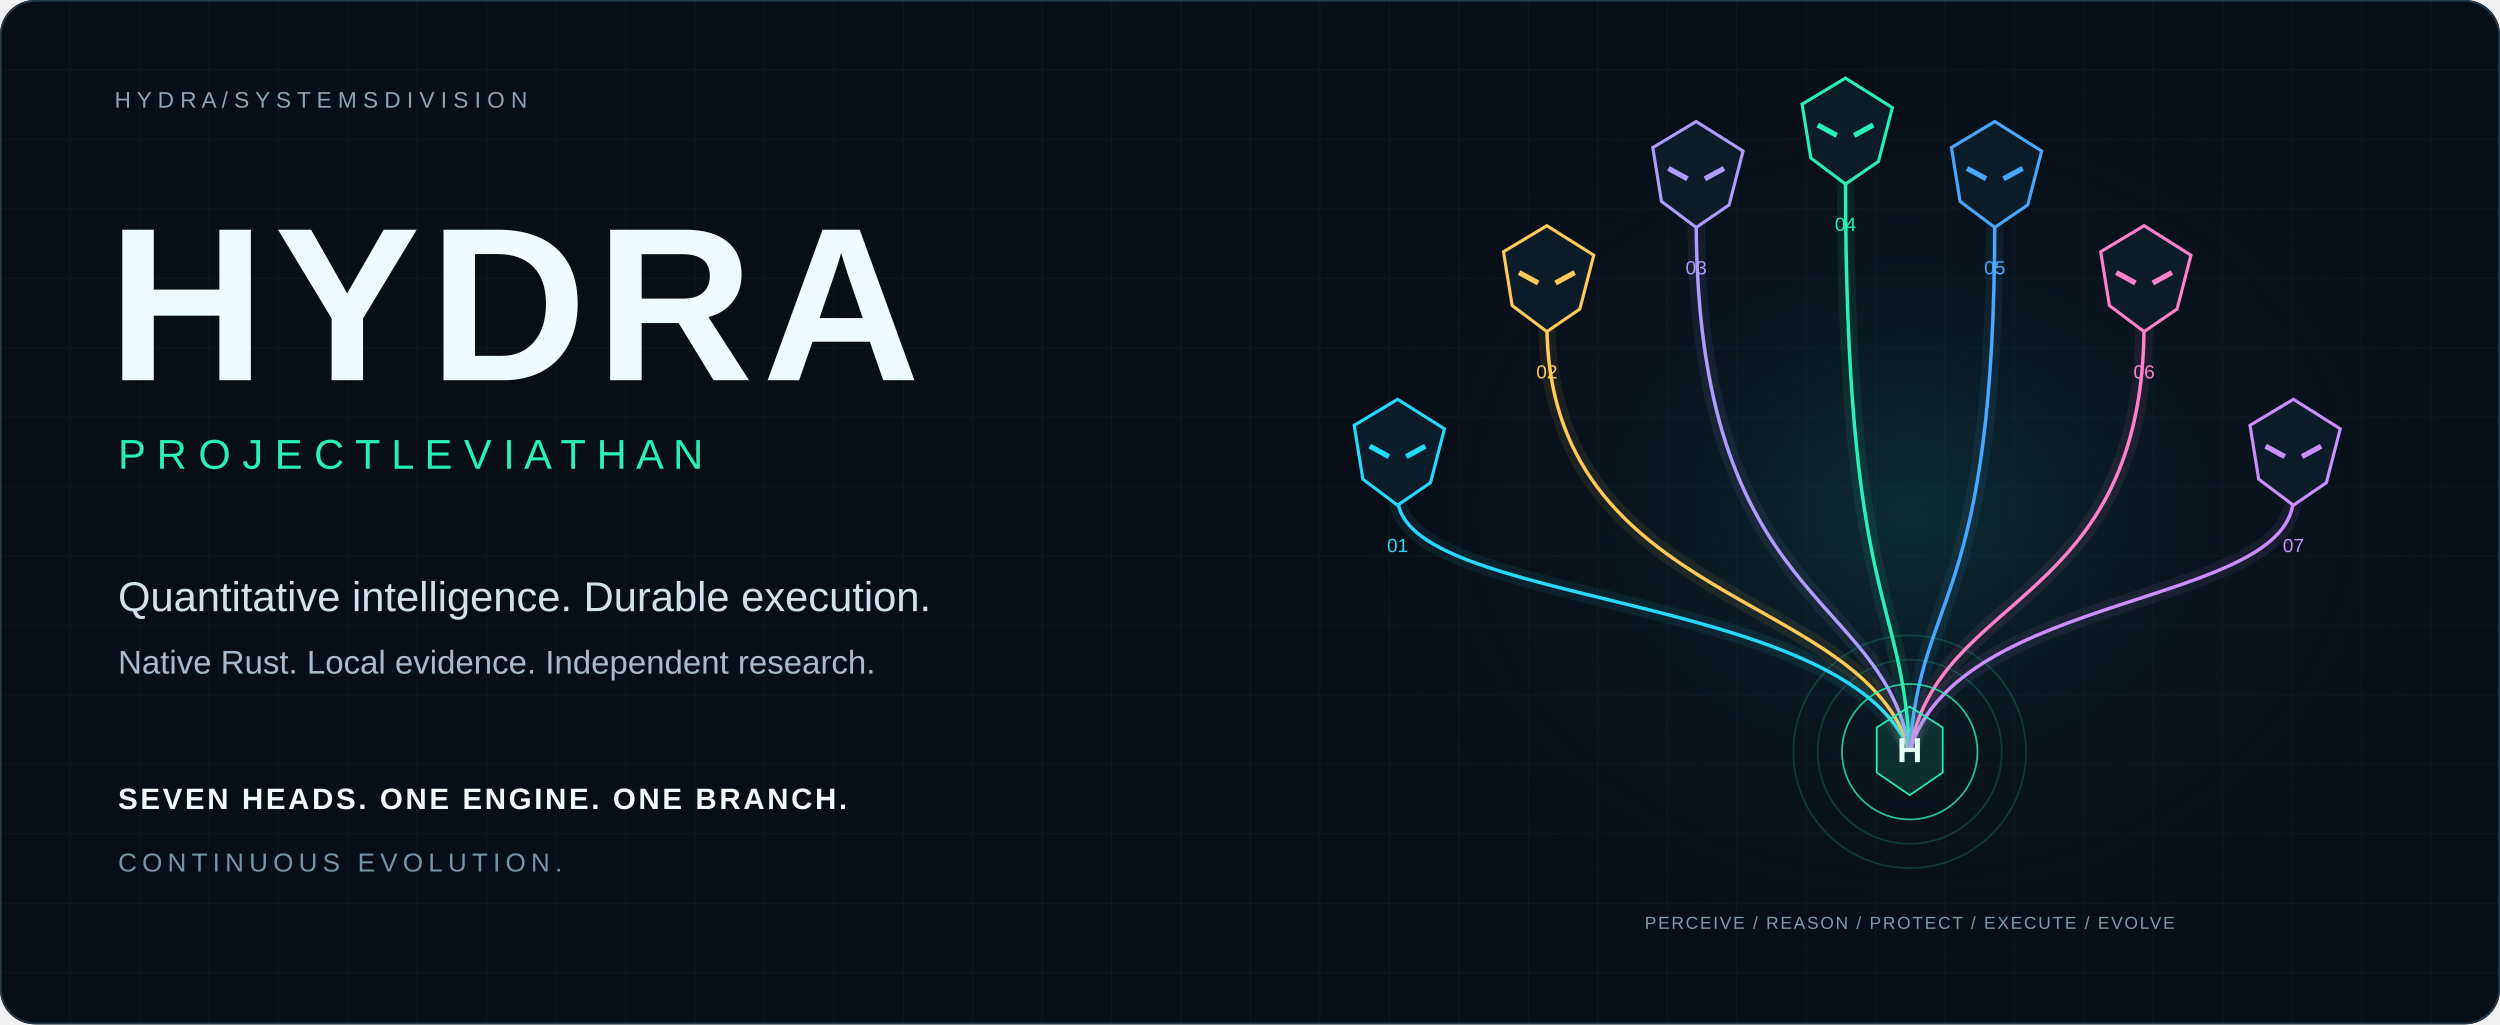
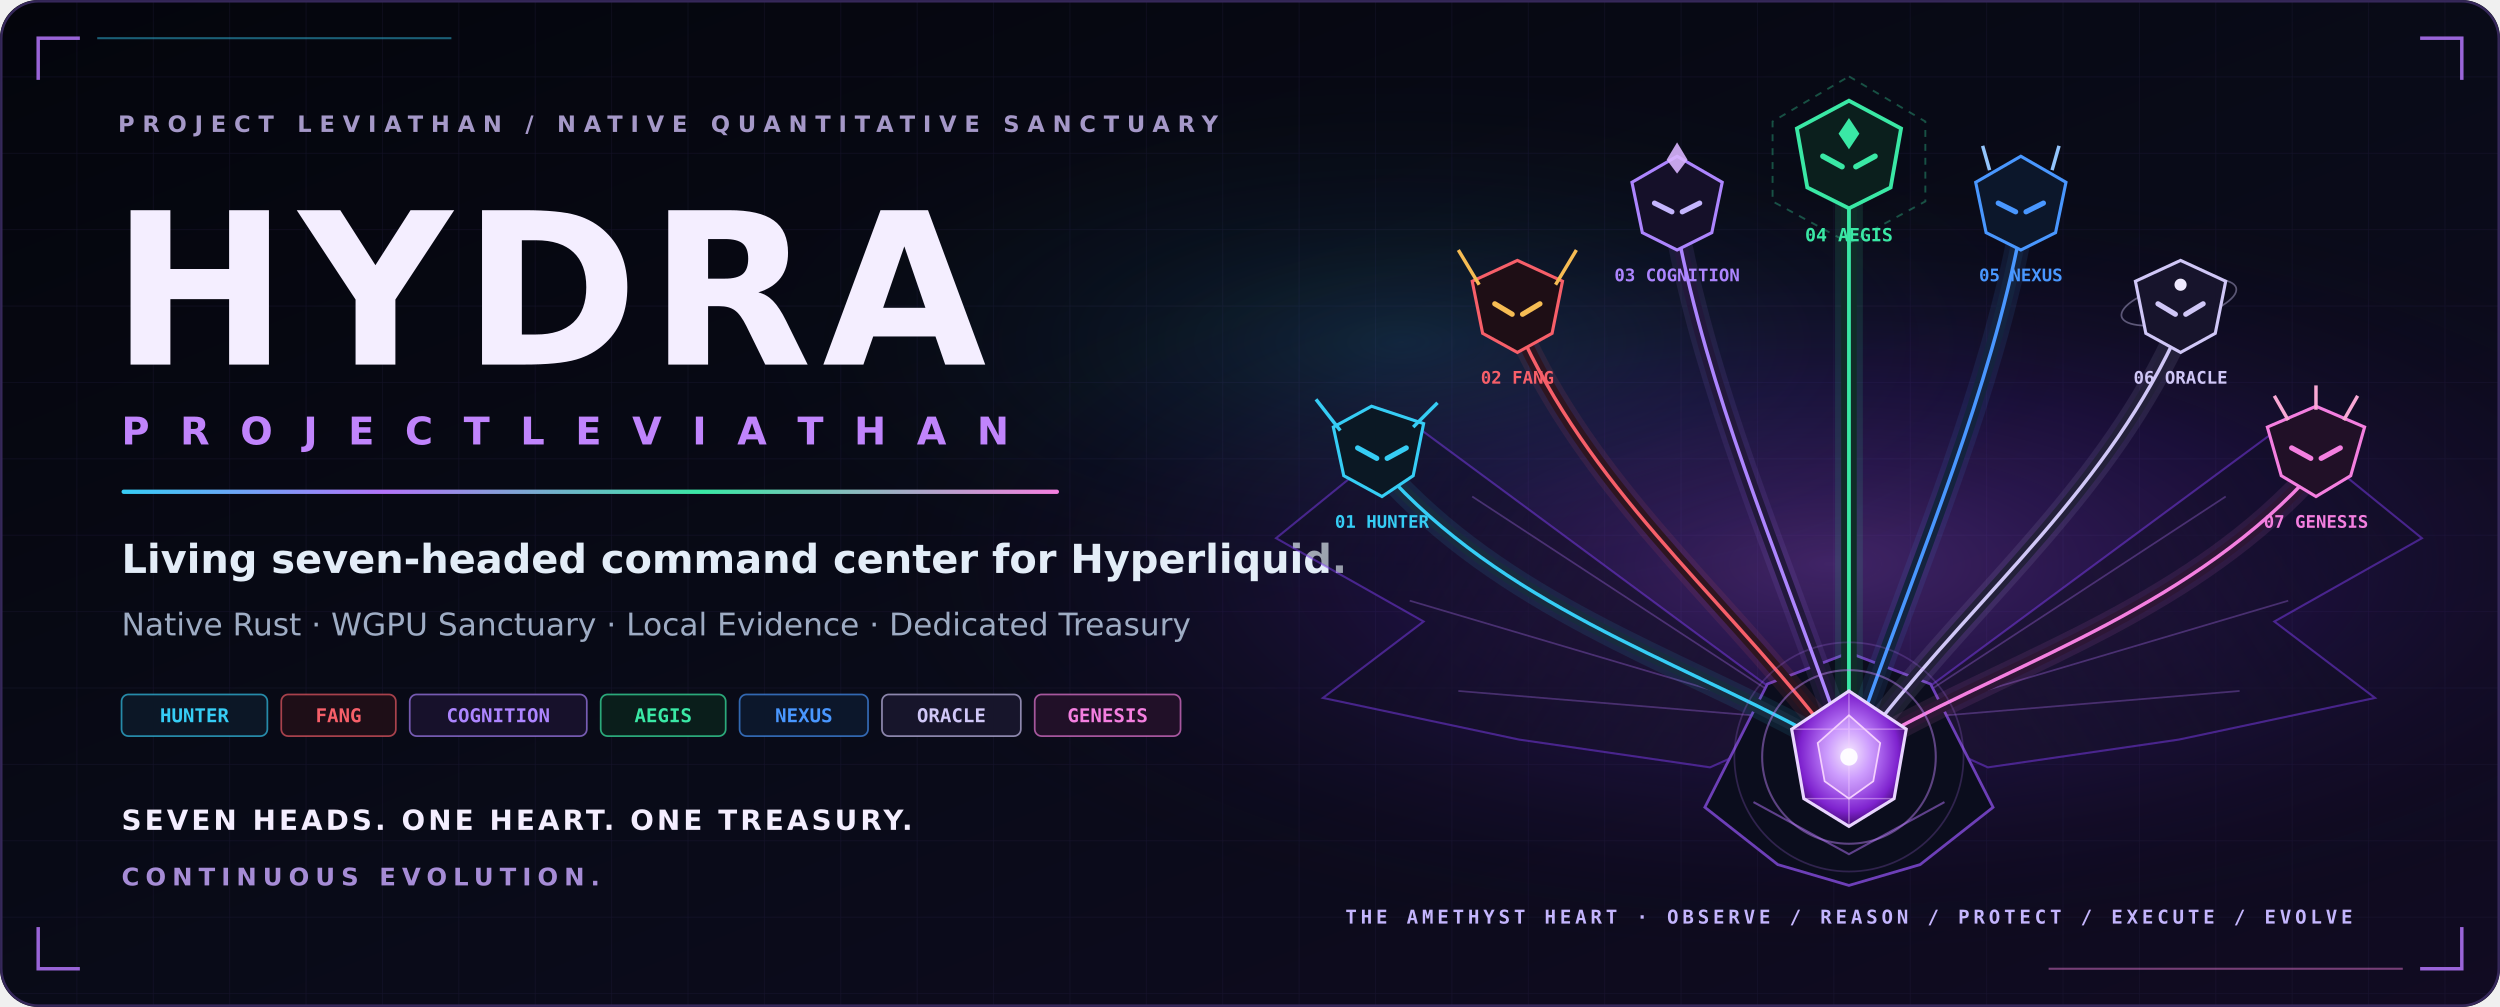
- <svg xmlns="http://www.w3.org/2000/svg" width="1440" height="590" viewBox="0 0 1440 590" role="img" aria-label="HYDRA — Project Leviathan. Seven heads. One engine. Continuous evolution.">
-   <rect width="1440" height="590" rx="20" fill="#080E17" />
-   <rect x=".5" y=".5" width="1439" height="589" rx="20" fill="none" stroke="#263A4B" />
+ <svg xmlns="http://www.w3.org/2000/svg" width="1440" height="580" viewBox="0 0 1440 580" role="img" aria-label="HYDRA — Project Leviathan. Seven heads. One heart. One treasury. Continuous evolution.">
  <defs>
-     <radialGradient id="a">
-       <stop stop-color="#134F57" stop-opacity=".48" />
-       <stop offset="1" stop-color="#080E17" stop-opacity="0" />
+     <linearGradient id="bgGrad" x1="0" y1="0" x2="1" y2="1">
+       <stop offset="0%" stop-color="#04050C" />
+       <stop offset="52%" stop-color="#090B18" />
+       <stop offset="100%" stop-color="#110B22" />
+     </linearGradient>
+     <radialGradient id="amethystNebula" cx="73%" cy="56%" r="40%">
+       <stop offset="0%" stop-color="#A855F7" stop-opacity="0.34" />
+       <stop offset="45%" stop-color="#6D28D9" stop-opacity="0.16" />
+       <stop offset="100%" stop-color="#05060D" stop-opacity="0" />
    </radialGradient>
-     <pattern id="g" width="40" height="40" patternUnits="userSpaceOnUse">
-       <path d="M40 0H0V40" fill="none" stroke="#1B2A39" stroke-width=".6" />
+     <radialGradient id="cyanAura" cx="56%" cy="34%" r="28%">
+       <stop offset="0%" stop-color="#36CDF5" stop-opacity="0.14" />
+       <stop offset="100%" stop-color="#05060D" stop-opacity="0" />
+     </radialGradient>
+     <radialGradient id="heartCore" cx="50%" cy="46%" r="55%">
+       <stop offset="0%" stop-color="#F6E8FF" />
+       <stop offset="35%" stop-color="#C084FC" />
+       <stop offset="78%" stop-color="#7E22CE" />
+       <stop offset="100%" stop-color="#3B0764" />
+     </radialGradient>
+     <linearGradient id="accentRule" x1="0" y1="0" x2="1" y2="0">
+       <stop offset="0%" stop-color="#36CDF5" />
+       <stop offset="28%" stop-color="#B374FA" />
+       <stop offset="62%" stop-color="#3AE8A5" />
+       <stop offset="100%" stop-color="#F47FE0" />
+     </linearGradient>
+     <linearGradient id="wingLeft" x1="1" y1="0.5" x2="0" y2="0.1">
+       <stop offset="0%" stop-color="#1A1230" stop-opacity="0.92" />
+       <stop offset="100%" stop-color="#0B0C1B" stop-opacity="0.25" />
+     </linearGradient>
+     <linearGradient id="wingRight" x1="0" y1="0.5" x2="1" y2="0.1">
+       <stop offset="0%" stop-color="#1A1230" stop-opacity="0.92" />
+       <stop offset="100%" stop-color="#0B0C1B" stop-opacity="0.25" />
+     </linearGradient>
+     <pattern id="cyberGrid" width="44" height="44" patternUnits="userSpaceOnUse">
+       <path d="M44 0H0V44" fill="none" stroke="#241E42" stroke-width="0.65" />
    </pattern>
-     <linearGradient id="line">
-       <stop stop-color="#26D9FF" />
-       <stop offset=".5" stop-color="#29F0B4" />
-       <stop offset="1" stop-color="#FF81CD" />
-     </linearGradient>
  </defs>
-   <rect x="1" y="1" width="1438" height="588" rx="20" fill="url(#g)" opacity=".5" />
-   <ellipse cx="1100" cy="295" rx="330" ry="275" fill="url(#a)" />
-   <text x="66" y="62" fill="#8DA5B7" font-family="Segoe UI,Arial,sans-serif" font-size="13">H Y D R A   /   S Y S T E M S   D I V I S I O N</text>
-   <text x="62" y="219" fill="#EDFAFF" font-family="Segoe UI,Arial,sans-serif" font-size="126" font-weight="800" letter-spacing="5">HYDRA</text>
-   <text x="68" y="270" fill="#29F0B4" font-family="Segoe UI,Arial,sans-serif" font-size="24">P R O J E C T   L E V I A T H A N</text>
-   <path d="M68 305H615" stroke="url(#line)" stroke-width="2" />
-   <text x="68" y="352" fill="#D2E2ED" font-family="Segoe UI,Arial,sans-serif" font-size="24">Quantitative intelligence. Durable execution.</text>
-   <text x="68" y="388" fill="#A7BBCC" font-family="Segoe UI,Arial,sans-serif" font-size="19">Native Rust. Local evidence. Independent research.</text>
-   <text x="68" y="466" fill="#F2F9FC" font-family="Segoe UI,Arial,sans-serif" font-size="17" font-weight="700" letter-spacing="1.5">SEVEN HEADS. ONE ENGINE. ONE BRANCH.</text>
-   <text x="68" y="502" fill="#7694A9" font-family="Segoe UI,Arial,sans-serif" font-size="15" letter-spacing="3">CONTINUOUS EVOLUTION.</text>
-   <path d="M1100 433 C1064.6 340 805.0 350 805.0 286.0" stroke="#26D9FF" stroke-width="10" opacity=".08" fill="none" />
-   <path d="M1100 433 C1064.6 340 805.0 350 805.0 286.0" stroke="#26D9FF" stroke-width="2" fill="none" />
-   <path d="M780 245 L805 230 L832 247 L824 278 L805 291 L785 276Z" fill="#0D1C29" stroke="#26D9FF" stroke-width="1.8" />
-   <path d="M789 257L800 263M821 257L810 263" stroke="#26D9FF" stroke-width="3" />
-   <text x="805" y="318" fill="#26D9FF" font-family="Segoe UI,Arial,sans-serif" font-size="11" text-anchor="middle">01</text>
-   <path d="M1100 433 C1074.9 340 891.0 350 891.0 186.0" stroke="#FFCA58" stroke-width="10" opacity=".08" fill="none" />
-   <path d="M1100 433 C1074.9 340 891.0 350 891.0 186.0" stroke="#FFCA58" stroke-width="2" fill="none" />
-   <path d="M866 145 L891 130 L918 147 L910 178 L891 191 L871 176Z" fill="#0D1C29" stroke="#FFCA58" stroke-width="1.8" />
-   <path d="M875 157L886 163M907 157L896 163" stroke="#FFCA58" stroke-width="3" />
-   <text x="891" y="218" fill="#FFCA58" font-family="Segoe UI,Arial,sans-serif" font-size="11" text-anchor="middle">02</text>
-   <path d="M1100 433 C1085.2 340 977.0 350 977.0 126.0" stroke="#B19BFF" stroke-width="10" opacity=".08" fill="none" />
-   <path d="M1100 433 C1085.2 340 977.0 350 977.0 126.0" stroke="#B19BFF" stroke-width="2" fill="none" />
-   <path d="M952 85 L977 70 L1004 87 L996 118 L977 131 L957 116Z" fill="#0D1C29" stroke="#B19BFF" stroke-width="1.8" />
-   <path d="M961 97L972 103M993 97L982 103" stroke="#B19BFF" stroke-width="3" />
-   <text x="977" y="158" fill="#B19BFF" font-family="Segoe UI,Arial,sans-serif" font-size="11" text-anchor="middle">03</text>
-   <path d="M1100 433 C1095.6 340 1063.0 350 1063.0 101.0" stroke="#29F0B4" stroke-width="10" opacity=".08" fill="none" />
-   <path d="M1100 433 C1095.6 340 1063.0 350 1063.0 101.0" stroke="#29F0B4" stroke-width="2" fill="none" />
-   <path d="M1038 60 L1063 45 L1090 62 L1082 93 L1063 106 L1043 91Z" fill="#0D1C29" stroke="#29F0B4" stroke-width="1.8" />
-   <path d="M1047 72L1058 78M1079 72L1068 78" stroke="#29F0B4" stroke-width="3" />
-   <text x="1063" y="133" fill="#29F0B4" font-family="Segoe UI,Arial,sans-serif" font-size="11" text-anchor="middle">04</text>
-   <path d="M1100 433 C1105.9 340 1149.0 350 1149.0 126.0" stroke="#48A8FF" stroke-width="10" opacity=".08" fill="none" />
-   <path d="M1100 433 C1105.9 340 1149.0 350 1149.0 126.0" stroke="#48A8FF" stroke-width="2" fill="none" />
-   <path d="M1124 85 L1149 70 L1176 87 L1168 118 L1149 131 L1129 116Z" fill="#0D1C29" stroke="#48A8FF" stroke-width="1.8" />
-   <path d="M1133 97L1144 103M1165 97L1154 103" stroke="#48A8FF" stroke-width="3" />
-   <text x="1149" y="158" fill="#48A8FF" font-family="Segoe UI,Arial,sans-serif" font-size="11" text-anchor="middle">05</text>
-   <path d="M1100 433 C1116.2 340 1235.0 350 1235.0 186.0" stroke="#FF81CD" stroke-width="10" opacity=".08" fill="none" />
-   <path d="M1100 433 C1116.2 340 1235.0 350 1235.0 186.0" stroke="#FF81CD" stroke-width="2" fill="none" />
-   <path d="M1210 145 L1235 130 L1262 147 L1254 178 L1235 191 L1215 176Z" fill="#0D1C29" stroke="#FF81CD" stroke-width="1.8" />
-   <path d="M1219 157L1230 163M1251 157L1240 163" stroke="#FF81CD" stroke-width="3" />
-   <text x="1235" y="218" fill="#FF81CD" font-family="Segoe UI,Arial,sans-serif" font-size="11" text-anchor="middle">06</text>
-   <path d="M1100 433 C1126.5 340 1321.0 350 1321.0 286.0" stroke="#CC8EFF" stroke-width="10" opacity=".08" fill="none" />
-   <path d="M1100 433 C1126.5 340 1321.0 350 1321.0 286.0" stroke="#CC8EFF" stroke-width="2" fill="none" />
-   <path d="M1296 245 L1321 230 L1348 247 L1340 278 L1321 291 L1301 276Z" fill="#0D1C29" stroke="#CC8EFF" stroke-width="1.8" />
-   <path d="M1305 257L1316 263M1337 257L1326 263" stroke="#CC8EFF" stroke-width="3" />
-   <text x="1321" y="318" fill="#CC8EFF" font-family="Segoe UI,Arial,sans-serif" font-size="11" text-anchor="middle">07</text>
-   <circle cx="1100" cy="433" r="39" fill="none" stroke="#29F0B4" opacity="0.8" />
-   <circle cx="1100" cy="433" r="53" fill="none" stroke="#29F0B4" opacity="0.18" />
-   <circle cx="1100" cy="433" r="67" fill="none" stroke="#29F0B4" opacity="0.18" />
-   <path d="M1081 419L1100 407L1119 419V445L1100 458L1081 445Z" fill="#29F0B4" fill-opacity=".12" stroke="#29F0B4" />
-   <text x="1100" y="439" fill="#E4FFF6" font-family="Segoe UI,Arial,sans-serif" font-size="20" text-anchor="middle" font-weight="700">H</text>
-   <text x="1100" y="535" fill="#819BAE" font-family="Segoe UI,Arial,sans-serif" font-size="10" text-anchor="middle" letter-spacing="1">PERCEIVE / REASON / PROTECT / EXECUTE / EVOLVE</text>
+   <rect width="1440" height="580" rx="22" fill="url(#bgGrad)" />
+   <rect x="1" y="1" width="1438" height="578" rx="21" fill="url(#cyberGrid)" opacity="0.45" />
+   <rect x="0" y="0" width="1440" height="580" rx="22" fill="url(#amethystNebula)" />
+   <rect x="0" y="0" width="1440" height="580" rx="22" fill="url(#cyanAura)" />
+   <rect x="0.75" y="0.75" width="1438.5" height="578.5" rx="21.5" fill="none" stroke="#36285A" stroke-width="1.4" />
+   <path d="M22 46V22H46 M1394 22H1418V46 M22 534V558H46 M1394 558H1418V534" fill="none" stroke="#B374FA" stroke-width="2" opacity="0.85" />
+   <path d="M56 22H260" stroke="#36CDF5" stroke-width="1.2" opacity="0.45" />
+   <path d="M1180 558H1384" stroke="#F47FE0" stroke-width="1.2" opacity="0.45" />
+   <text x="68" y="76" fill="#A598C8" font-family="Segoe UI,DejaVu Sans,Arial,sans-serif" font-size="13" font-weight="600" letter-spacing="4.5">PROJECT LEVIATHAN  /  NATIVE QUANTITATIVE SANCTUARY</text>
+   <text x="64" y="210" fill="#F4EEFF" font-family="Segoe UI,DejaVu Sans,Arial,sans-serif" font-size="122" font-weight="800" letter-spacing="6">HYDRA</text>
+   <text x="70" y="256" fill="#C084FC" font-family="Segoe UI,DejaVu Sans,Arial,sans-serif" font-size="22" font-weight="700" letter-spacing="5">P R O J E C T   L E V I A T H A N</text>
+   <rect x="70" y="282" width="540" height="2.5" rx="1.25" fill="url(#accentRule)" />
+   <text x="70" y="330" fill="#E3EDF8" font-family="Segoe UI,DejaVu Sans,Arial,sans-serif" font-size="23" font-weight="600">Living seven-headed command center for Hyperliquid.</text>
+   <text x="70" y="366" fill="#9EACC4" font-family="Segoe UI,DejaVu Sans,Arial,sans-serif" font-size="18">Native Rust · WGPU Sanctuary · Local Evidence · Dedicated Treasury</text>
+   <g font-family="Consolas,DejaVu Sans Mono,monospace" font-size="11" font-weight="700">
+     <rect x="70" y="400" width="84" height="24" rx="4" fill="#0C1726" stroke="#36CDF5" stroke-opacity="0.65" />
+     <text x="112" y="416" fill="#36CDF5" text-anchor="middle">HUNTER</text>
+     <rect x="162" y="400" width="66" height="24" rx="4" fill="#1E0E17" stroke="#F75F69" stroke-opacity="0.65" />
+     <text x="195" y="416" fill="#F75F69" text-anchor="middle">FANG</text>
+     <rect x="236" y="400" width="102" height="24" rx="4" fill="#17112B" stroke="#AD85FF" stroke-opacity="0.65" />
+     <text x="287" y="416" fill="#AD85FF" text-anchor="middle">COGNITION</text>
+     <rect x="346" y="400" width="72" height="24" rx="4" fill="#0A1E1B" stroke="#3AE8A5" stroke-opacity="0.7" />
+     <text x="382" y="416" fill="#3AE8A5" text-anchor="middle">AEGIS</text>
+     <rect x="426" y="400" width="74" height="24" rx="4" fill="#0C172B" stroke="#4997FF" stroke-opacity="0.65" />
+     <text x="463" y="416" fill="#4997FF" text-anchor="middle">NEXUS</text>
+     <rect x="508" y="400" width="80" height="24" rx="4" fill="#17152B" stroke="#D0C7F7" stroke-opacity="0.65" />
+     <text x="548" y="416" fill="#D0C7F7" text-anchor="middle">ORACLE</text>
+     <rect x="596" y="400" width="84" height="24" rx="4" fill="#211028" stroke="#F47FE0" stroke-opacity="0.65" />
+     <text x="638" y="416" fill="#F47FE0" text-anchor="middle">GENESIS</text>
+   </g>
+   <text x="70" y="478" fill="#F4EEFF" font-family="Segoe UI,DejaVu Sans,Arial,sans-serif" font-size="16" font-weight="700" letter-spacing="1.8">SEVEN HEADS. ONE HEART. ONE TREASURY.</text>
+   <text x="70" y="510" fill="#A68CD6" font-family="Segoe UI,DejaVu Sans,Arial,sans-serif" font-size="14" font-weight="600" letter-spacing="3.5">CONTINUOUS EVOLUTION.</text>
+   <g opacity="0.9">
+     <path d="M1045 415 L815 245 L735 310 L820 358 L762 402 L875 426 L985 442 Z" fill="url(#wingLeft)" stroke="#7C3AED" stroke-width="1.2" stroke-opacity="0.55" />
+     <path d="M1045 415 L848 286 M1045 415 L812 346 M1045 415 L840 398" stroke="#B374FA" stroke-width="1" opacity="0.35" />
+     <path d="M1085 415 L1315 245 L1395 310 L1310 358 L1368 402 L1255 426 L1145 442 Z" fill="url(#wingRight)" stroke="#7C3AED" stroke-width="1.2" stroke-opacity="0.55" />
+     <path d="M1085 415 L1282 286 M1085 415 L1318 346 M1085 415 L1290 398" stroke="#B374FA" stroke-width="1" opacity="0.35" />
+   </g>
+   <path d="M982 465 L1018 394 L1065 376 L1112 394 L1148 465 L1106 498 L1065 510 L1024 498 Z" fill="#0B0D1D" stroke="#6D3FB8" stroke-width="1.6" />
+   <path d="M1010 462 L1065 492 L1120 462" fill="none" stroke="#B374FA" stroke-width="1.2" opacity="0.5" />
+   <path d="M1042 422 C965 380 865 348 796 270" fill="none" stroke="#36CDF5" stroke-width="14" opacity="0.1" />
+   <path d="M1042 422 C965 380 865 348 796 270" fill="none" stroke="#182B3E" stroke-width="8" />
+   <path d="M1042 422 C965 380 865 348 796 270" fill="none" stroke="#36CDF5" stroke-width="2" />
+   <path d="M1048 416 C988 340 915 280 874 188" fill="none" stroke="#F75F69" stroke-width="14" opacity="0.1" />
+   <path d="M1048 416 C988 340 915 280 874 188" fill="none" stroke="#2D1520" stroke-width="8" />
+   <path d="M1048 416 C988 340 915 280 874 188" fill="none" stroke="#F75F69" stroke-width="2" />
+   <path d="M1056 410 C1022 314 984 226 966 132" fill="none" stroke="#AD85FF" stroke-width="14" opacity="0.1" />
+   <path d="M1056 410 C1022 314 984 226 966 132" fill="none" stroke="#22183B" stroke-width="8" />
+   <path d="M1056 410 C1022 314 984 226 966 132" fill="none" stroke="#AD85FF" stroke-width="2" />
+   <path d="M1065 406 C1065 300 1065 210 1065 106" fill="none" stroke="#3AE8A5" stroke-width="16" opacity="0.12" />
+   <path d="M1065 406 C1065 300 1065 210 1065 106" fill="none" stroke="#102C28" stroke-width="9" />
+   <path d="M1065 406 C1065 300 1065 210 1065 106" fill="none" stroke="#3AE8A5" stroke-width="2.2" />
+   <path d="M1074 410 C1108 314 1146 226 1164 132" fill="none" stroke="#4997FF" stroke-width="14" opacity="0.1" />
+   <path d="M1074 410 C1108 314 1146 226 1164 132" fill="none" stroke="#14233E" stroke-width="8" />
+   <path d="M1074 410 C1108 314 1146 226 1164 132" fill="none" stroke="#4997FF" stroke-width="2" />
+   <path d="M1082 416 C1142 340 1215 280 1256 188" fill="none" stroke="#D0C7F7" stroke-width="14" opacity="0.1" />
+   <path d="M1082 416 C1142 340 1215 280 1256 188" fill="none" stroke="#23203A" stroke-width="8" />
+   <path d="M1082 416 C1142 340 1215 280 1256 188" fill="none" stroke="#D0C7F7" stroke-width="2" />
+   <path d="M1088 422 C1165 380 1265 348 1334 270" fill="none" stroke="#F47FE0" stroke-width="14" opacity="0.1" />
+   <path d="M1088 422 C1165 380 1265 348 1334 270" fill="none" stroke="#2D1635" stroke-width="8" />
+   <path d="M1088 422 C1165 380 1265 348 1334 270" fill="none" stroke="#F47FE0" stroke-width="2" />
+   <g transform="translate(796,262)">
+     <polygon points="-28,-16 -6,-28 24,-18 18,12 0,24 -22,12" fill="#0B1824" stroke="#36CDF5" stroke-width="1.8" />
+     <path d="M-24,-14 L-38,-32 M18,-16 L32,-30" stroke="#36CDF5" stroke-width="2" />
+     <path d="M-14,-4 L-3,2 M14,-4 L3,2" stroke="#36CDF5" stroke-width="3" stroke-linecap="round" />
+     <text x="0" y="42" fill="#36CDF5" font-family="Consolas,monospace" font-size="10" font-weight="700" text-anchor="middle">01 HUNTER</text>
+   </g>
+   <g transform="translate(874,178)">
+     <polygon points="-26,-16 0,-28 26,-16 20,14 0,25 -20,14" fill="#1E0E15" stroke="#F75F69" stroke-width="1.8" />
+     <path d="M-22,-14 L-34,-34 M22,-14 L34,-34" stroke="#F6BC53" stroke-width="2" />
+     <path d="M-13,-3 L-3,3 M13,-3 L3,3" stroke="#F6BC53" stroke-width="3" stroke-linecap="round" />
+     <text x="0" y="43" fill="#F75F69" font-family="Consolas,monospace" font-size="10" font-weight="700" text-anchor="middle">02 FANG</text>
+   </g>
+   <g transform="translate(966,120)">
+     <polygon points="-26,-15 0,-30 26,-15 20,14 0,24 -20,14" fill="#151029" stroke="#AD85FF" stroke-width="1.8" />
+     <polygon points="0,-38 6,-28 0,-20 -6,-28" fill="#D8B4FE" opacity="0.9" />
+     <path d="M-13,-3 L-3,2 M13,-3 L3,2" stroke="#C4B5FD" stroke-width="3" stroke-linecap="round" />
+     <text x="0" y="42" fill="#AD85FF" font-family="Consolas,monospace" font-size="10" font-weight="700" text-anchor="middle">03 COGNITION</text>
+   </g>
+   <g transform="translate(1065,92)">
+     <polygon points="0,-48 44,-22 44,24 0,48 -44,24 -44,-22" fill="none" stroke="#3AE8A5" stroke-width="1.1" stroke-opacity="0.32" stroke-dasharray="4 4" />
+     <polygon points="-30,-18 0,-34 30,-18 24,16 0,28 -24,16" fill="#0B1F1D" stroke="#3AE8A5" stroke-width="2.2" />
+     <polygon points="0,-24 6,-15 0,-6 -6,-15" fill="#3AE8A5" />
+     <path d="M-15,-2 L-4,4 M15,-2 L4,4" stroke="#3AE8A5" stroke-width="3.2" stroke-linecap="round" />
+     <text x="0" y="47" fill="#3AE8A5" font-family="Consolas,monospace" font-size="10.5" font-weight="700" text-anchor="middle">04 AEGIS</text>
+   </g>
+   <g transform="translate(1164,120)">
+     <polygon points="-26,-15 0,-30 26,-15 20,14 0,24 -20,14" fill="#0C172B" stroke="#4997FF" stroke-width="1.8" />
+     <path d="M-18,-22 L-22,-36 M18,-22 L22,-36" stroke="#93C5FD" stroke-width="2" />
+     <path d="M-13,-3 L-3,2 M13,-3 L3,2" stroke="#4997FF" stroke-width="3" stroke-linecap="round" />
+     <text x="0" y="42" fill="#4997FF" font-family="Consolas,monospace" font-size="10" font-weight="700" text-anchor="middle">05 NEXUS</text>
+   </g>
+   <g transform="translate(1256,178)">
+     <ellipse cx="0" cy="-4" rx="34" ry="11" fill="none" stroke="#D0C7F7" stroke-width="1" opacity="0.4" transform="rotate(-14)" />
+     <polygon points="-26,-16 0,-28 26,-16 20,14 0,25 -20,14" fill="#17142C" stroke="#D0C7F7" stroke-width="1.8" />
+     <circle cx="0" cy="-14" r="3.5" fill="#EFEAFF" />
+     <path d="M-13,-3 L-3,3 M13,-3 L3,3" stroke="#D0C7F7" stroke-width="3" stroke-linecap="round" />
+     <text x="0" y="43" fill="#D0C7F7" font-family="Consolas,monospace" font-size="10" font-weight="700" text-anchor="middle">06 ORACLE</text>
+   </g>
+   <g transform="translate(1334,262)">
+     <polygon points="-28,-16 0,-28 28,-16 20,12 0,24 -20,12" fill="#211027" stroke="#F47FE0" stroke-width="1.8" />
+     <path d="M-16,-20 L-24,-34 M0,-26 L0,-40 M16,-20 L24,-34" stroke="#F9A8D4" stroke-width="2" />
+     <path d="M-14,-4 L-3,2 M14,-4 L3,2" stroke="#F47FE0" stroke-width="3" stroke-linecap="round" />
+     <text x="0" y="42" fill="#F47FE0" font-family="Consolas,monospace" font-size="10" font-weight="700" text-anchor="middle">07 GENESIS</text>
+   </g>
+   <g transform="translate(1065,436)">
+     <circle r="66" fill="none" stroke="#B374FA" stroke-width="1" opacity="0.22" />
+     <circle r="50" fill="none" stroke="#C084FC" stroke-width="1.2" opacity="0.45" />
+     <polygon points="0,-38 33,-16 26,24 0,40 -26,24 -33,-16" fill="url(#heartCore)" stroke="#E9D5FF" stroke-width="1.8" />
+     <polygon points="0,-24 18,-8 14,14 0,24 -14,14 -18,-8" fill="#F3E8FF" fill-opacity="0.24" stroke="#F5D0FE" stroke-width="1" />
+     <path d="M0,-38 L0,40 M-33,-16 L33,-16 M-26,24 L26,24" stroke="#F5D0FE" stroke-width="0.8" opacity="0.45" />
+     <circle r="5" fill="#FFFFFF" opacity="0.92" />
+   </g>
+   <text x="1065" y="532" fill="#C4B5FD" font-family="Consolas,DejaVu Sans Mono,monospace" font-size="11" font-weight="700" text-anchor="middle" letter-spacing="2.2">THE AMETHYST HEART  ·  OBSERVE / REASON / PROTECT / EXECUTE / EVOLVE</text>
</svg>
